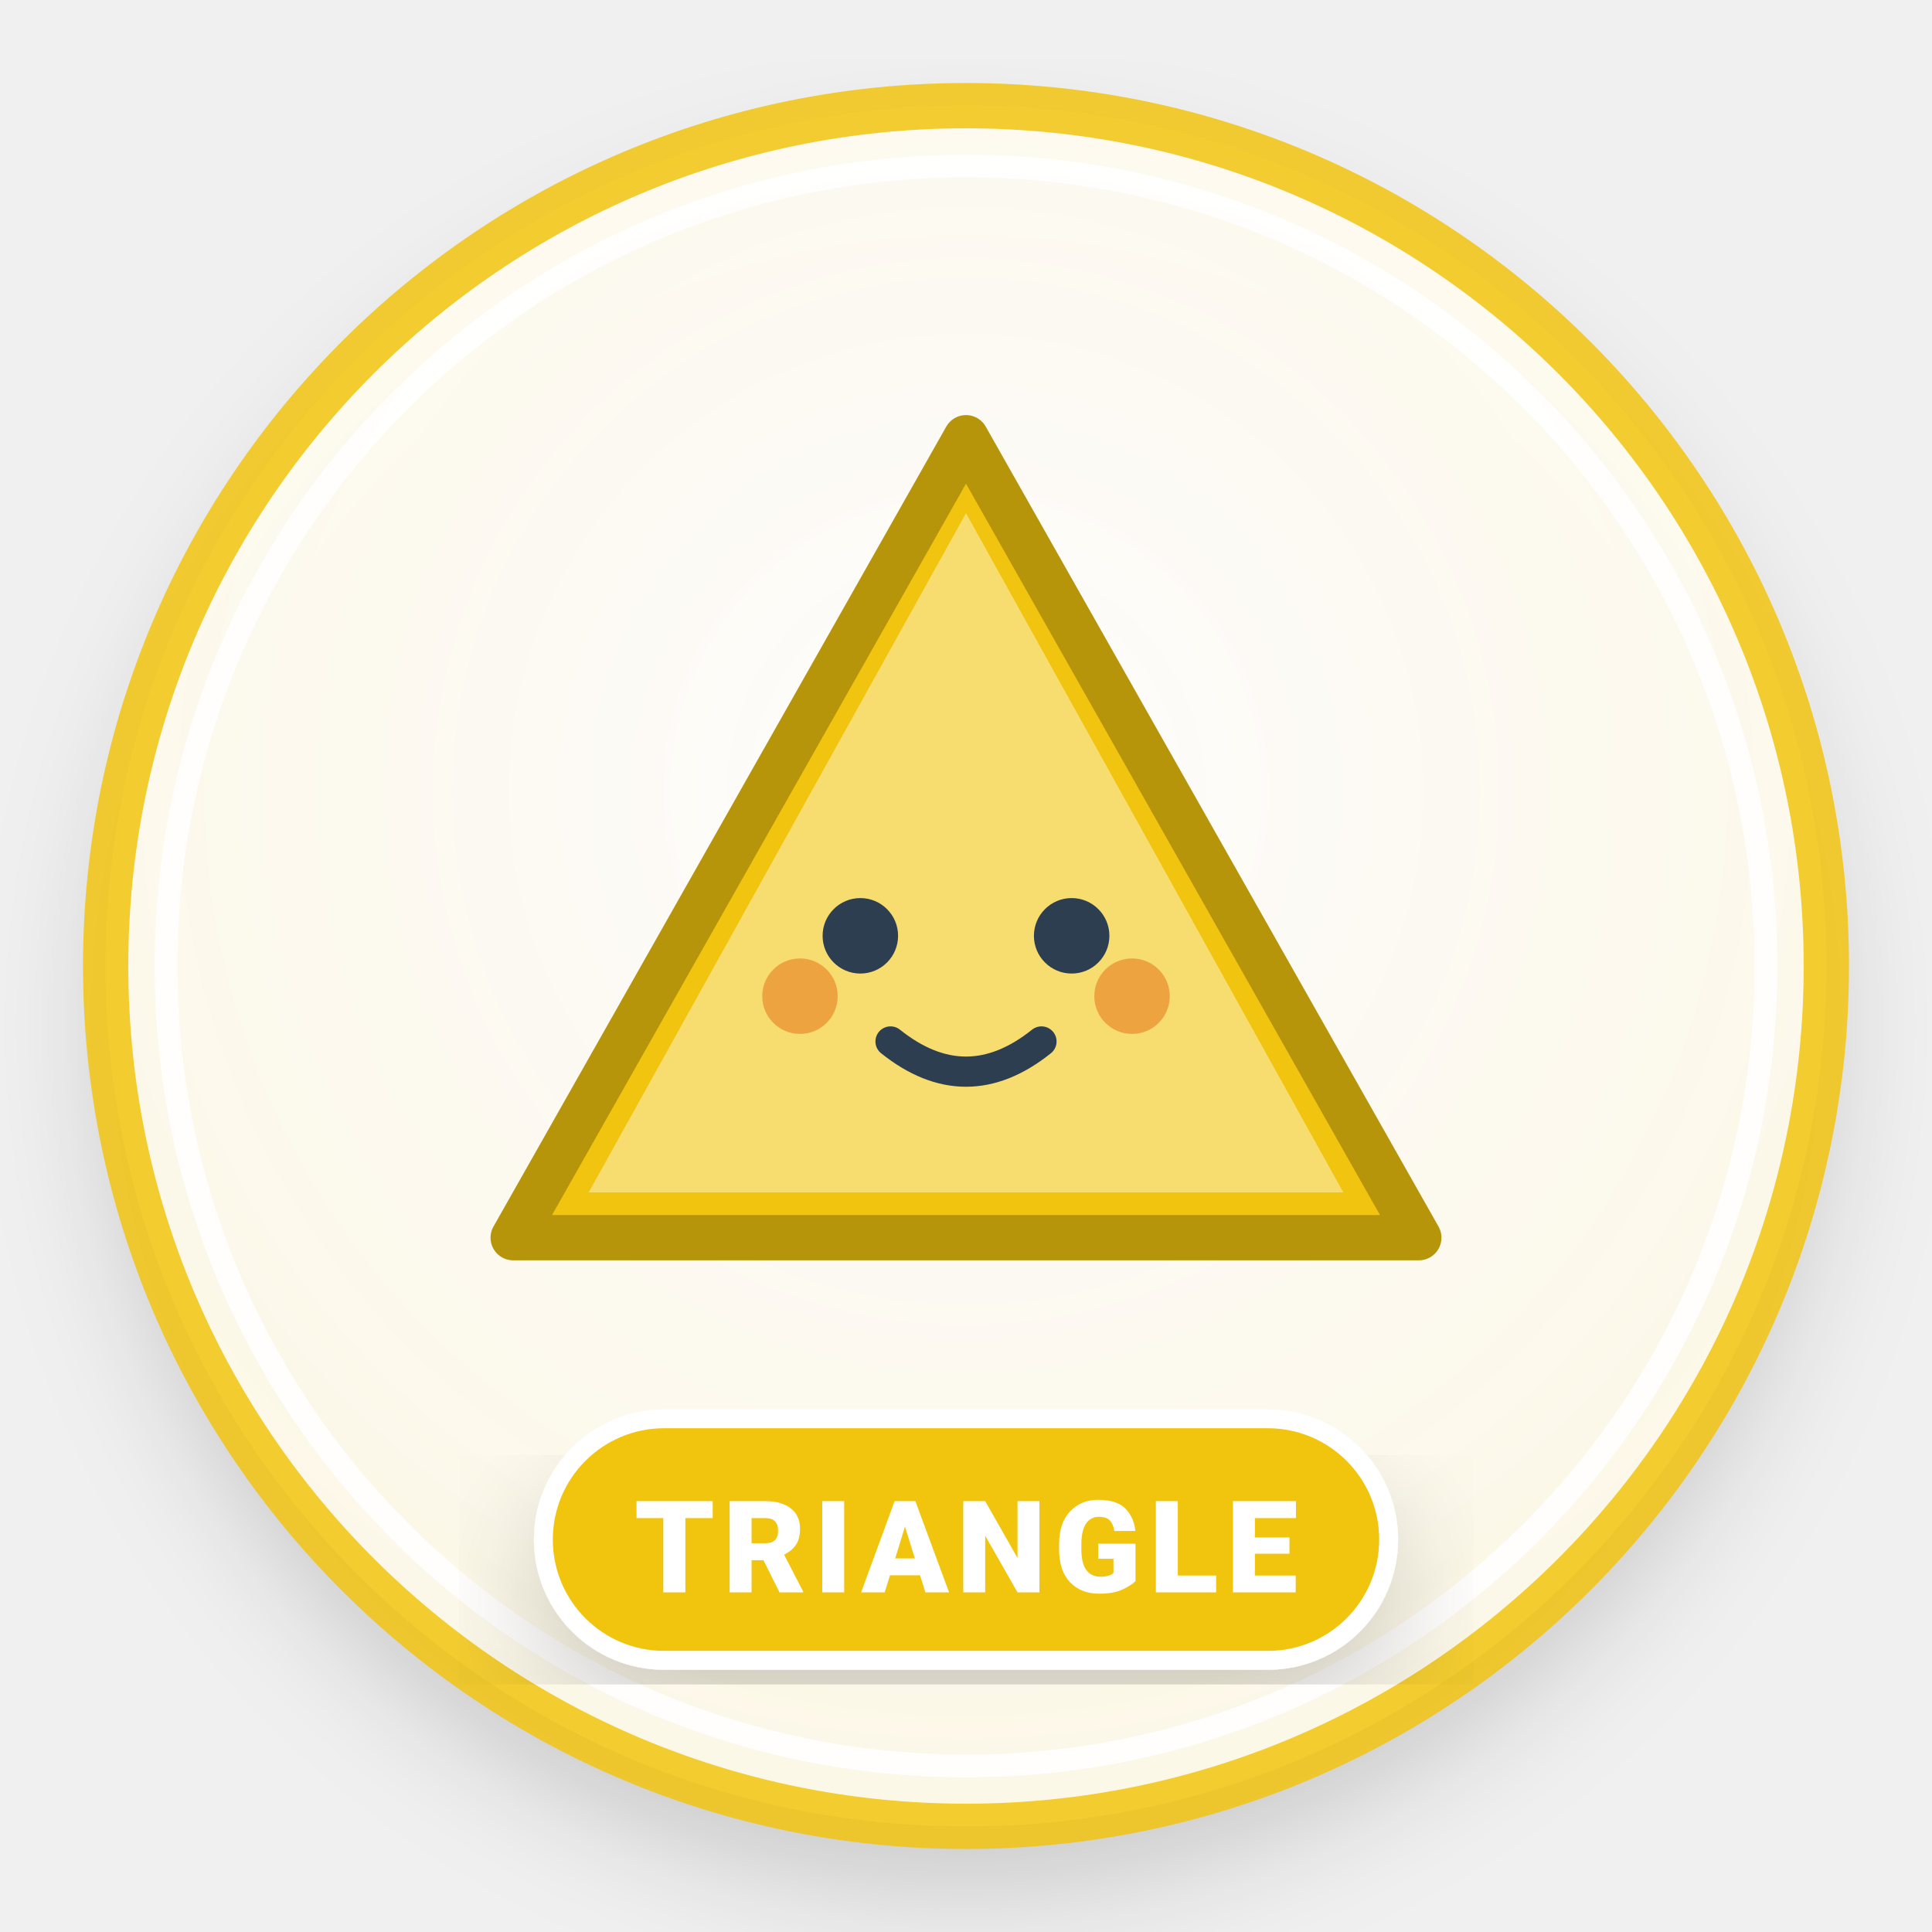
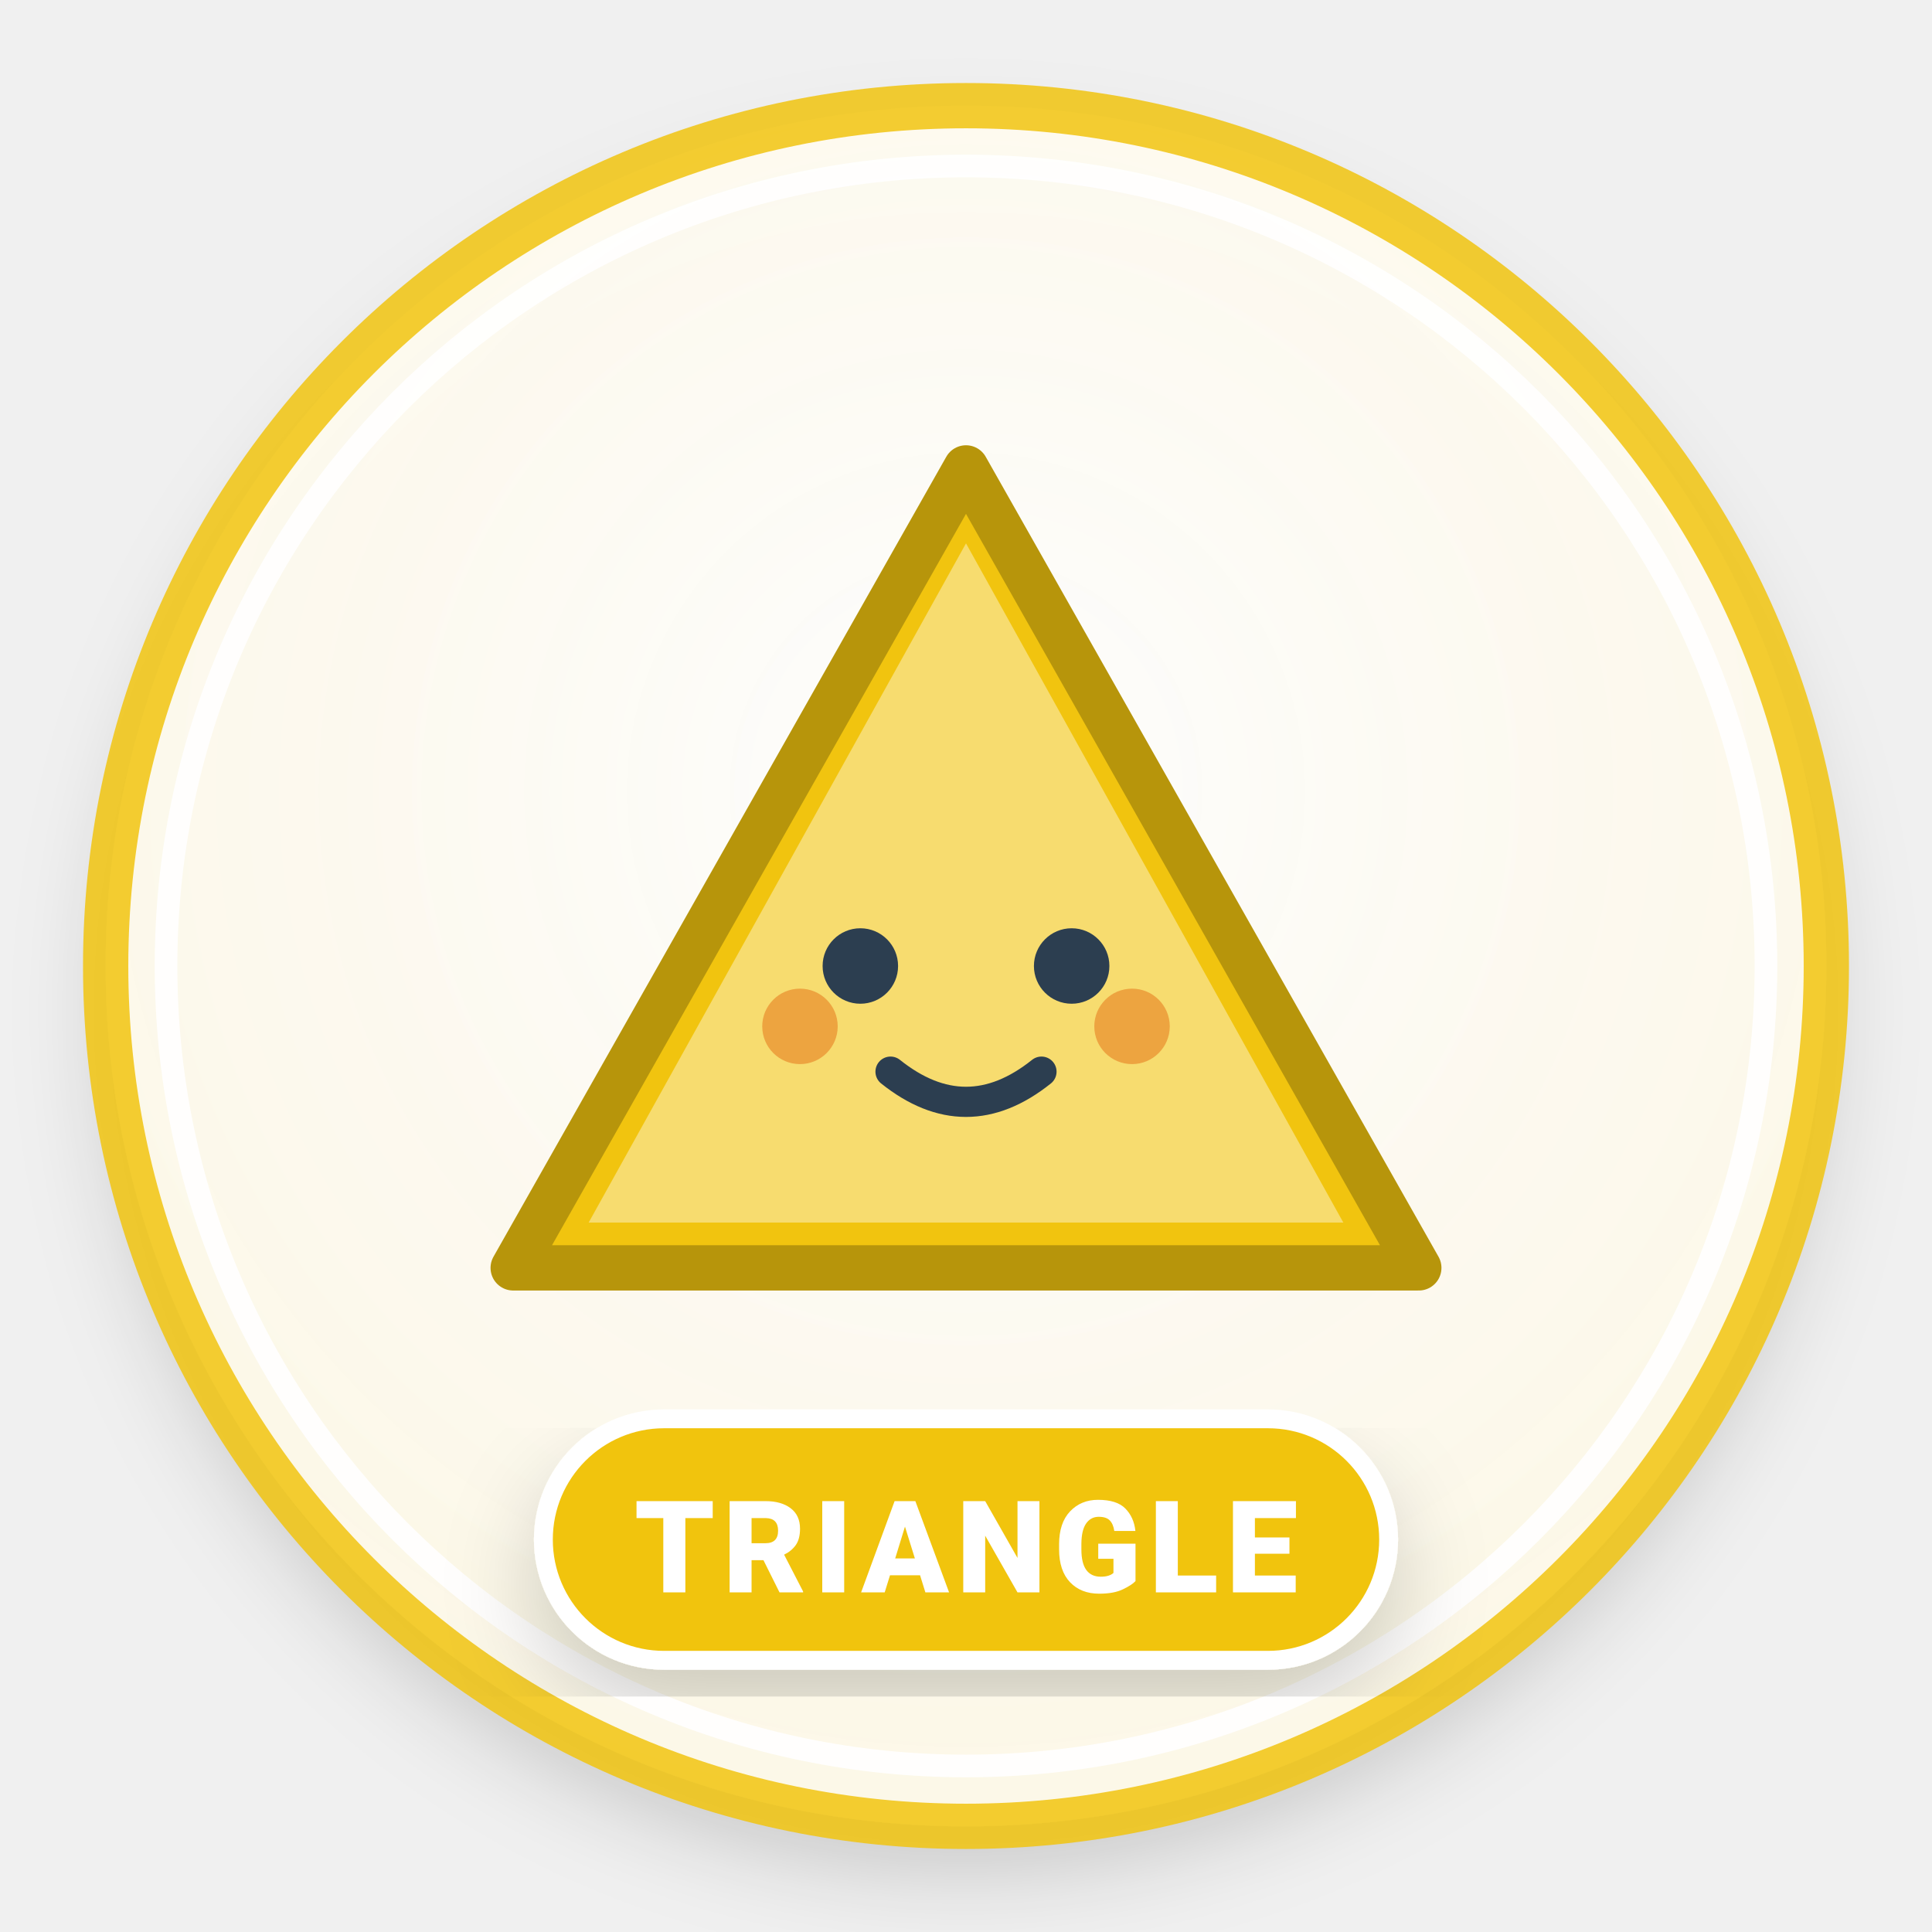
<svg xmlns="http://www.w3.org/2000/svg" viewBox="0 0 256 256" width="256" height="256">
  <defs>
-     <filter id="shadow" x="-10%" y="-10%" width="120%" height="120%">
-       <feDropShadow dx="0" dy="8" stdDeviation="8" flood-color="#000000" flood-opacity="0.18" />
+     <filter id="shadow_triangle" x="-15%" y="-15%" width="130%" height="130%">
+       <feDropShadow dx="0" dy="6" stdDeviation="6" flood-color="#000000" flood-opacity="0.18" />
    </filter>
    <radialGradient id="cardGlow_triangle" cx="50%" cy="40%" r="60%">
-       <stop offset="0%" stop-color="#FFFFFF" stop-opacity="0.95" />
+       <stop offset="0%" stop-color="#FFFFFF" stop-opacity="0.96" />
      <stop offset="100%" stop-color="#FEF9E7" stop-opacity="0.92" />
    </radialGradient>
  </defs>
-   <circle cx="128" cy="128" r="114" fill="url(#cardGlow_triangle)" filter="url(#shadow)" />
+   <circle cx="128" cy="128" r="114" fill="url(#cardGlow_triangle)" filter="url(#shadow_triangle)" />
  <circle cx="128" cy="128" r="114" fill="none" stroke="#F1C40F" stroke-width="6" opacity="0.85" />
  <circle cx="128" cy="128" r="106" fill="none" stroke="#FFFFFF" stroke-width="3" opacity="0.9" />
-   <g transform="translate(128, 118)">
+   <g transform="translate(128, 122)">
    <polygon points="0,-60 -60,46 60,46" fill="#F1C40F" stroke="#B7950B" stroke-width="6" stroke-linejoin="round" />
    <polygon points="0,-50 -50,40 50,40" fill="#F7DC6F" stroke="none" />
    <circle cx="-14" cy="6" r="5" fill="#2C3E50" />
    <circle cx="14" cy="6" r="5" fill="#2C3E50" />
    <path d="M-10 20 Q0 28 10 20" fill="none" stroke="#2C3E50" stroke-width="4" stroke-linecap="round" />
    <circle cx="-22" cy="14" r="5" fill="#E67E22" opacity="0.6" />
    <circle cx="22" cy="14" r="5" fill="#E67E22" opacity="0.6" />
  </g>
  <g transform="translate(128, 206)">
-     <rect x="-56" y="-18" width="112" height="32" rx="16" fill="#F1C40F" stroke="#FFFFFF" stroke-width="2.5" filter="url(#shadow)" />
+     <rect x="-56" y="-18" width="112" height="32" rx="16" fill="#F1C40F" stroke="#FFFFFF" stroke-width="2.5" filter="url(#shadow_triangle)" />
    <text x="0" y="5" font-family="-apple-system, BlinkMacSystemFont, 'Segoe UI', Roboto, 'Comic Sans MS', sans-serif" font-size="17" font-weight="800" fill="#FFFFFF" text-anchor="middle" letter-spacing="1">TRIANGLE</text>
  </g>
</svg>
